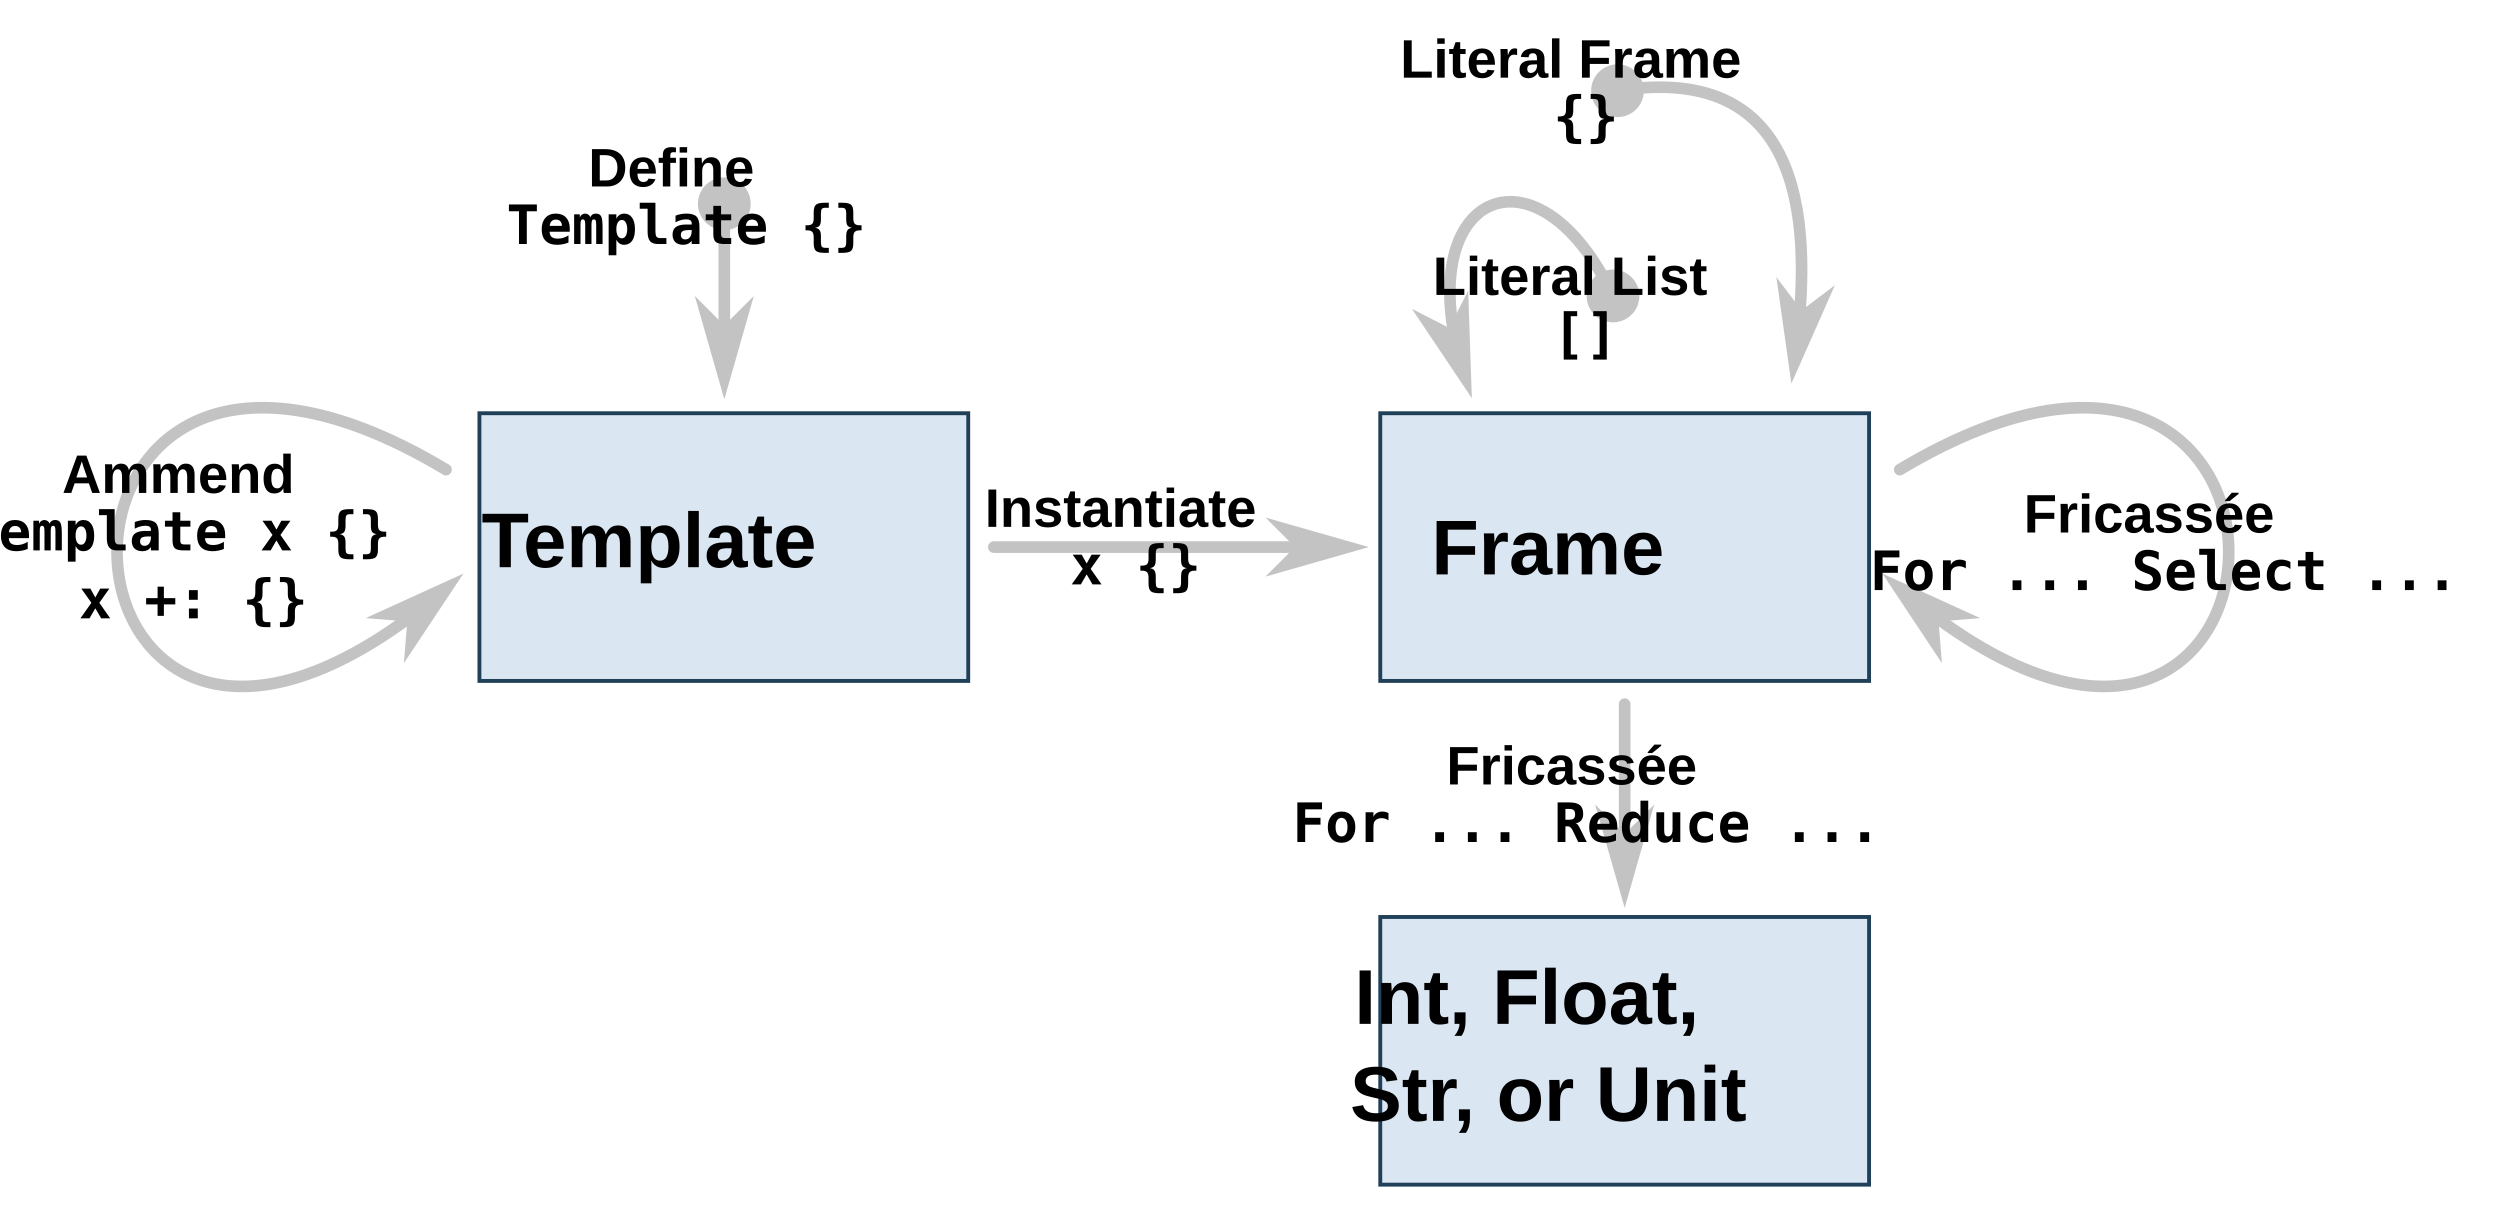
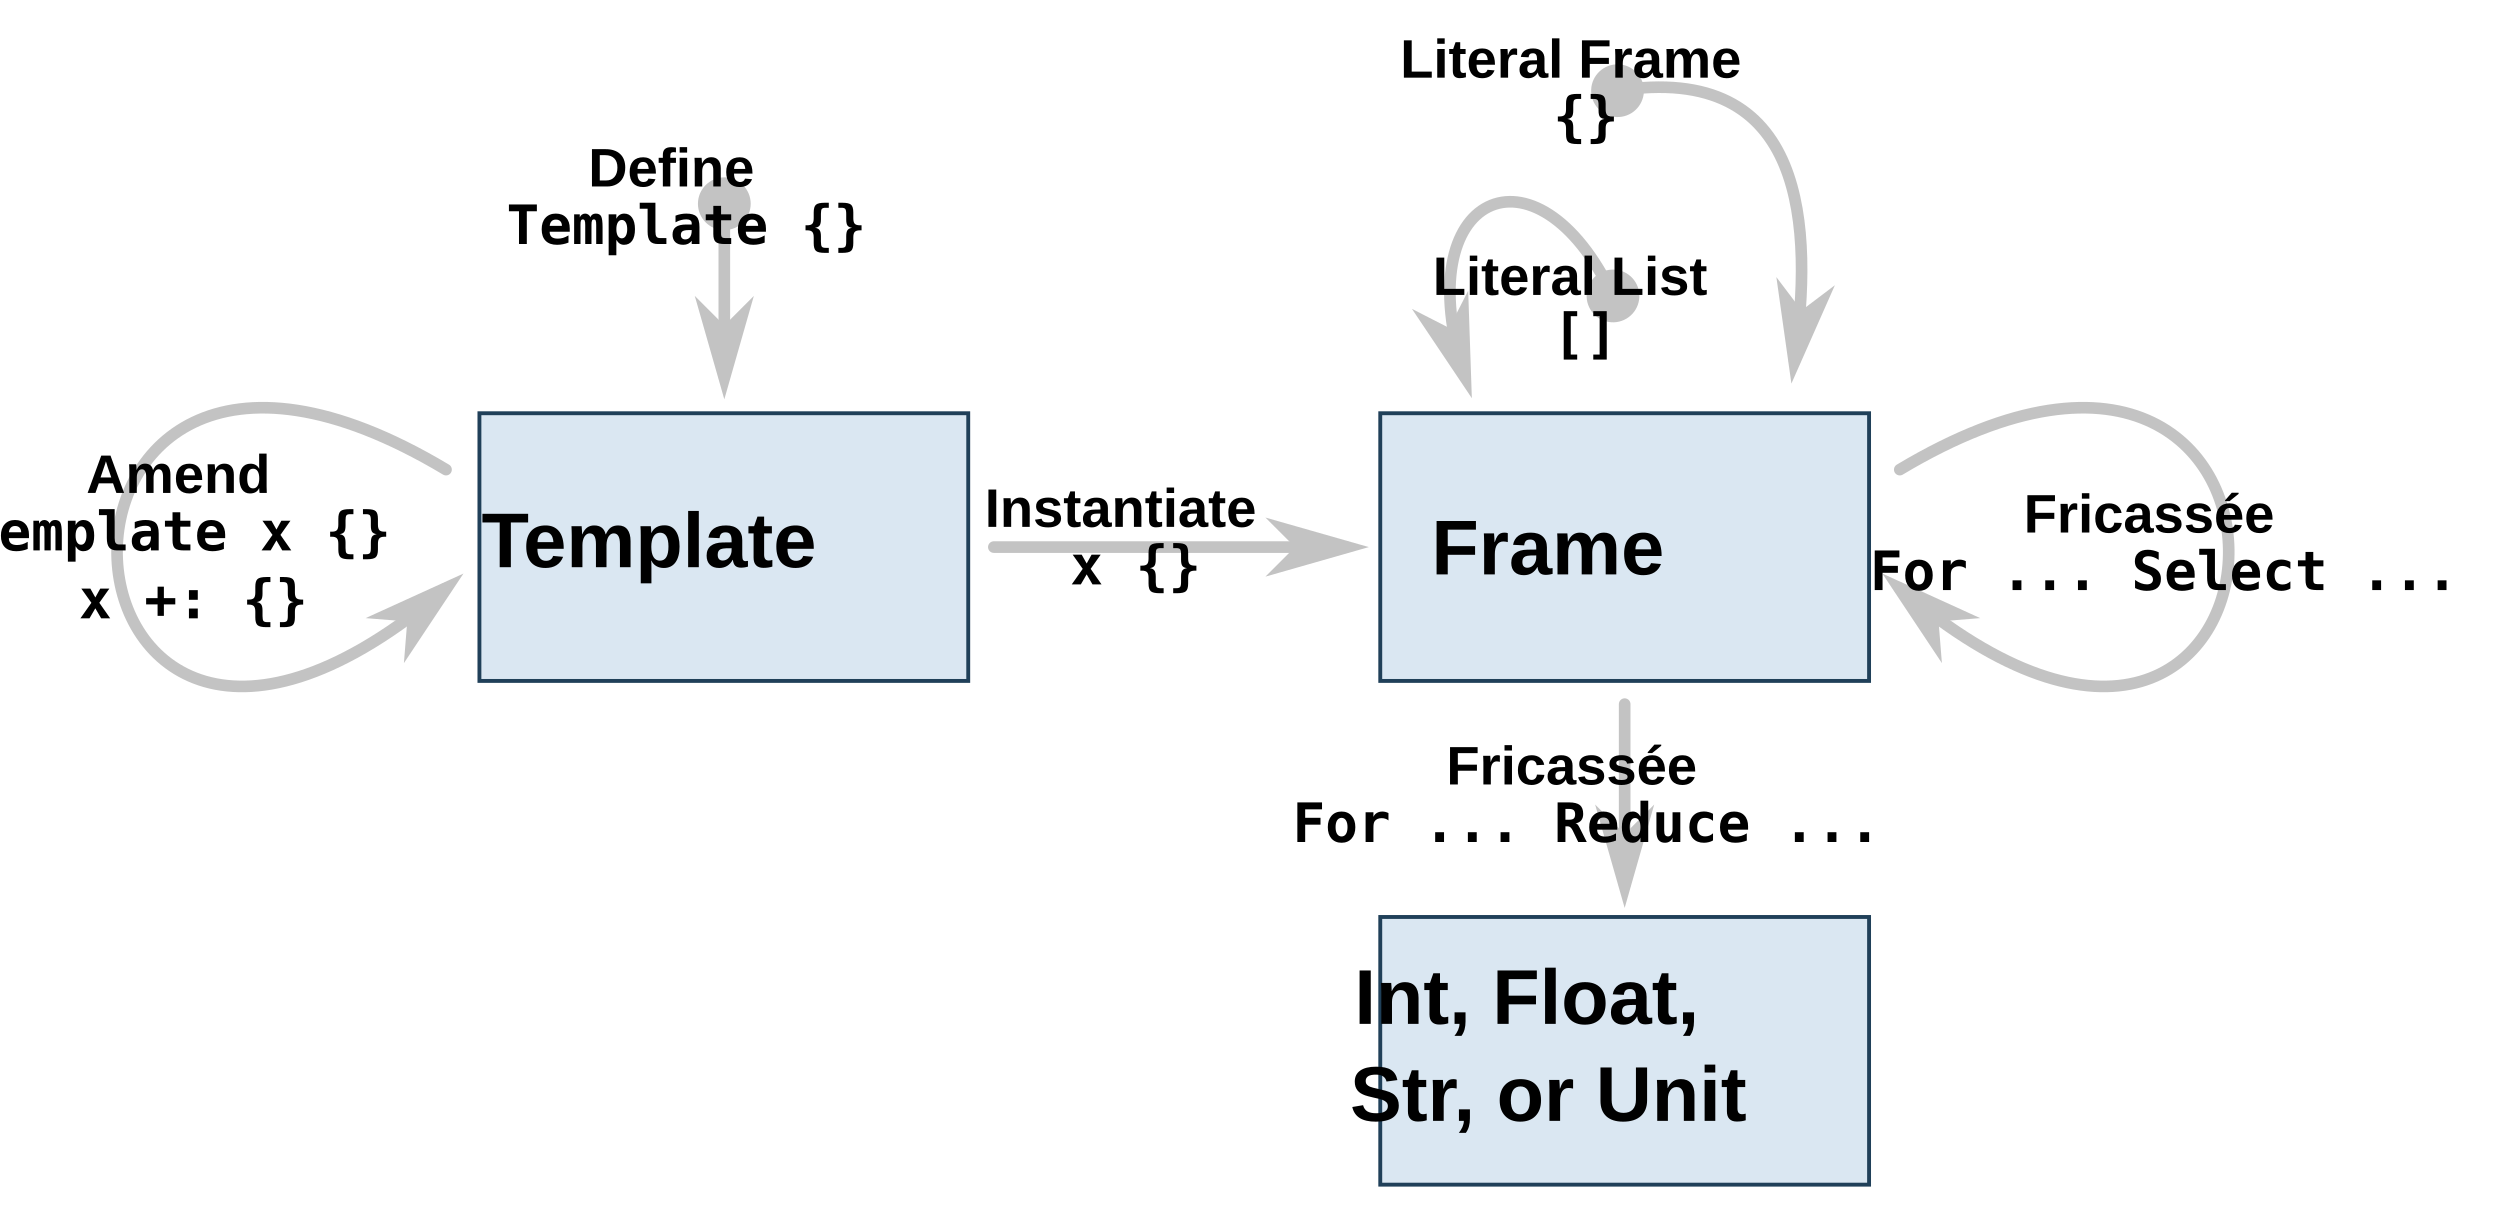
<svg xmlns="http://www.w3.org/2000/svg" width="644.423" height="315.868" id="svg3173" version="1.1">
  <defs id="defs3175">
    <marker orient="auto" refY="0" refX="0" id="DotM" style="overflow:visible">
      <path id="path4998" d="m -2.5,-1 c 0,2.76 -2.24,5 -5,5 -2.76,0 -5,-2.24 -5,-5 0,-2.76 2.24,-5 5,-5 2.76,0 5,2.24 5,5 z" style="fill-rule:evenodd;stroke:#000000;stroke-width:1pt" transform="matrix(0.4,0,0,0.4,2.96,0.4)" />
    </marker>
    <marker orient="auto" refY="0" refX="0" id="Arrow1Mstart" style="overflow:visible">
      <path id="path4940" d="M 0,0 5,-5 -12.5,0 5,5 0,0 z" style="fill-rule:evenodd;stroke:#000000;stroke-width:1pt" transform="matrix(0.4,0,0,0.4,4,0)" />
    </marker>
  </defs>
  <g id="layer1" transform="translate(33.58105,-270.3407)">
    <g id="g4508" transform="translate(0,3.5)">
      <rect y="373.362" x="90" height="69" width="126" id="rect4506" style="fill:#dae7f2;fill-opacity:1;fill-rule:evenodd;stroke:#204059;stroke-opacity:1" />
      <text id="text3181" y="413.048" x="153.161" style="font-size:20px;font-style:normal;font-variant:normal;font-weight:bold;font-stretch:normal;text-align:center;line-height:125%;letter-spacing:0px;word-spacing:0px;text-anchor:middle;fill:#000000;fill-opacity:1;stroke:none;font-family:Arial;-inkscape-font-specification:Sans" xml:space="preserve">
        <tspan y="413.048" x="153.161" id="tspan3183">Template</tspan>
      </text>
    </g>
    <g id="g4513" transform="translate(25.20801,-3.5)">
      <rect style="fill:#dae7f2;fill-opacity:1;fill-rule:evenodd;stroke:#204059;stroke-opacity:1" id="rect4504" width="126" height="69" x="297" y="380.362" />
      <text id="text3185" y="421.903" x="359.639" style="font-size:20px;font-style:normal;font-variant:normal;font-weight:bold;font-stretch:normal;text-align:center;line-height:125%;letter-spacing:0px;word-spacing:0px;text-anchor:middle;fill:#000000;fill-opacity:1;stroke:none;font-family:Arial;-inkscape-font-specification:Sans" xml:space="preserve">
        <tspan y="421.903" x="359.639" id="tspan3187">Frame</tspan>
      </text>
    </g>
    <g id="g4518" transform="translate(-16.79199,26)">
      <rect y="480.709" x="339" height="69" width="126" id="rect3983" style="fill:#dae7f2;fill-opacity:1;fill-rule:evenodd;stroke:#204059;stroke-opacity:1" />
      <text id="text3189" y="508.27" x="401.771" style="font-size:20px;font-style:normal;font-variant:normal;font-weight:bold;font-stretch:normal;text-align:center;line-height:125%;letter-spacing:0px;word-spacing:0px;text-anchor:middle;fill:#000000;fill-opacity:1;stroke:none;font-family:Arial;-inkscape-font-specification:Sans" xml:space="preserve">
        <tspan y="508.27" x="401.771" id="tspan3191">Int, Float,</tspan>
        <tspan id="tspan3193" y="533.27" x="401.771">Str, or Unit</tspan>
      </text>
    </g>
    <text xml:space="preserve" style="font-size:14px;font-style:normal;font-variant:normal;font-weight:bold;font-stretch:normal;text-align:center;line-height:125%;letter-spacing:0px;word-spacing:0px;text-anchor:middle;fill:#000000;fill-opacity:1;stroke:none;font-family:Arial;-inkscape-font-specification:Sans" x="26" y="397.4" id="text4524">
-       <tspan id="tspan4526" x="26" y="397.4">Ammend</tspan>
+       <tspan id="tspan4526" x="26" y="397.4">Amend</tspan>
      <tspan x="26" y="412.223" id="tspan4528" style="font-style:normal;font-variant:normal;font-weight:bold;font-stretch:normal;font-family:Consolas;-inkscape-font-specification:Consolas Bold">Template x {}</tspan>
      <tspan x="26" y="429.723" id="tspan4530" style="font-style:normal;font-variant:normal;font-weight:bold;font-stretch:normal;font-family:Consolas;-inkscape-font-specification:Consolas Bold">x +: {}</tspan>
    </text>
    <text xml:space="preserve" style="font-size:14px;font-style:normal;font-variant:normal;font-weight:bold;font-stretch:normal;text-align:center;line-height:125%;letter-spacing:0px;word-spacing:0px;text-anchor:middle;fill:#000000;fill-opacity:1;stroke:none;font-family:Arial;-inkscape-font-specification:Sans" x="268.889" y="406.15" id="text4532">
      <tspan id="tspan4534" x="268.889" y="406.15">Instantiate</tspan>
      <tspan x="268.889" y="420.973" id="tspan4536" style="font-style:normal;font-variant:normal;font-weight:bold;font-stretch:normal;font-family:Consolas;-inkscape-font-specification:Consolas Bold">x {}</tspan>
    </text>
    <text xml:space="preserve" style="font-size:14px;font-style:normal;font-variant:normal;font-weight:bold;font-stretch:normal;text-align:center;line-height:125%;letter-spacing:0px;word-spacing:0px;text-anchor:middle;fill:#000000;fill-opacity:1;stroke:none;font-family:Arial;-inkscape-font-specification:Sans" x="153.079" y="318.417" id="text4538">
      <tspan id="tspan4540" x="153.079" y="318.417">Define</tspan>
      <tspan x="153.079" y="333.24" id="tspan4542" style="font-style:normal;font-variant:normal;font-weight:bold;font-stretch:normal;font-family:Consolas;-inkscape-font-specification:Consolas Bold">Template {}</tspan>
    </text>
    <text xml:space="preserve" style="font-size:14px;font-style:normal;font-variant:normal;font-weight:bold;font-stretch:normal;text-align:center;line-height:125%;letter-spacing:0px;word-spacing:0px;text-anchor:middle;fill:#000000;fill-opacity:1;stroke:none;font-family:Arial;-inkscape-font-specification:Sans" x="384.935" y="290.362" id="text4544">
      <tspan id="tspan4546" x="384.935" y="290.362">Literal Frame</tspan>
      <tspan x="384.935" y="305.185" id="tspan4548" style="font-style:normal;font-variant:normal;font-weight:bold;font-stretch:normal;font-family:Consolas;-inkscape-font-specification:Consolas Bold">{}</tspan>
    </text>
    <text xml:space="preserve" style="font-size:14px;font-style:normal;font-variant:normal;font-weight:bold;font-stretch:normal;text-align:center;line-height:125%;letter-spacing:0px;word-spacing:0px;text-anchor:middle;fill:#000000;fill-opacity:1;stroke:none;font-family:Arial;-inkscape-font-specification:Sans" x="384.764" y="346.362" id="text4550">
      <tspan id="tspan4552" x="384.764" y="346.362">Literal List</tspan>
      <tspan x="384.764" y="361.185" id="tspan4554" style="font-style:normal;font-variant:normal;font-weight:bold;font-stretch:normal;font-family:Consolas;-inkscape-font-specification:Consolas Bold">[]</tspan>
    </text>
    <text xml:space="preserve" style="font-size:14px;font-style:normal;font-variant:normal;font-weight:bold;font-stretch:normal;text-align:center;line-height:125%;letter-spacing:0px;word-spacing:0px;text-anchor:middle;fill:#000000;fill-opacity:1;stroke:none;font-family:Arial;-inkscape-font-specification:Sans" x="534" y="407.62" id="text4556">
      <tspan id="tspan4558" x="534" y="407.62">Fricassée</tspan>
      <tspan x="534" y="422.442" id="tspan4560" style="font-style:normal;font-variant:normal;font-weight:bold;font-stretch:normal;font-family:Consolas;-inkscape-font-specification:Consolas Bold">For ... Select ...</tspan>
    </text>
    <text xml:space="preserve" style="font-size:14px;font-style:normal;font-variant:normal;font-weight:bold;font-stretch:normal;text-align:center;line-height:125%;letter-spacing:0px;word-spacing:0px;text-anchor:middle;fill:#000000;fill-opacity:1;stroke:none;font-family:Arial;-inkscape-font-specification:Sans" x="385.17" y="472.55" id="text4562">
      <tspan id="tspan4564" x="385.17" y="472.55">Fricassée</tspan>
      <tspan x="385.17" y="487.373" id="tspan4566" style="font-style:normal;font-variant:normal;font-weight:bold;font-stretch:normal;font-family:Consolas;-inkscape-font-specification:Consolas Bold">For ... Reduce ...</tspan>
    </text>
    <path style="opacity:0.235;fill:none;stroke:#000000;stroke-width:3;stroke-linecap:round;stroke-linejoin:round;stroke-miterlimit:4;stroke-opacity:1;stroke-dasharray:none;marker-start:url(#Arrow1Mstart);marker-end:url(#DotM)" d="m 429,363.362 c 4.75,-34.208 3.5,-77.417 -45.75,-69.625" id="path4568" />
    <path id="path5374" d="m 385.208,498.473 0,-46.625" style="opacity:0.235;fill:none;stroke:#000000;stroke-width:3;stroke-linecap:round;stroke-linejoin:round;stroke-miterlimit:4;stroke-opacity:1;stroke-dasharray:none;marker-start:url(#Arrow1Mstart);marker-end:none" />
    <path id="path5376" d="m 313.354,411.362 -90.75,0" style="opacity:0.235;fill:none;stroke:#000000;stroke-width:3;stroke-linecap:round;stroke-linejoin:round;stroke-miterlimit:4;stroke-opacity:1;stroke-dasharray:none;marker-start:url(#Arrow1Mstart);marker-end:none" />
    <path id="path5378" d="m 456.125,422.018 c 107.75,91.792 118.25,-101.417 0,-30.625" style="opacity:0.235;fill:none;stroke:#000000;stroke-width:3;stroke-linecap:round;stroke-linejoin:round;stroke-miterlimit:4;stroke-opacity:1;stroke-dasharray:none;marker-start:url(#Arrow1Mstart);marker-end:none" />
    <path style="opacity:0.235;fill:none;stroke:#000000;stroke-width:3;stroke-linecap:round;stroke-linejoin:round;stroke-miterlimit:4;stroke-opacity:1;stroke-dasharray:none;marker-start:url(#Arrow1Mstart);marker-end:none" d="m 81.387,422.018 c -107.75,91.792 -118.25,-101.417 0,-30.625" id="path5380" />
    <path id="path5401" d="m 344,367.362 c -15.25,-47.208 18.5,-62.417 38.25,-20.625" style="opacity:0.235;fill:none;stroke:#000000;stroke-width:3;stroke-linecap:round;stroke-linejoin:round;stroke-miterlimit:4;stroke-opacity:1;stroke-dasharray:none;marker-start:url(#Arrow1Mstart);marker-mid:none;marker-end:url(#DotM)" />
    <path style="opacity:0.235;fill:none;stroke:#000000;stroke-width:3;stroke-linecap:round;stroke-linejoin:round;stroke-miterlimit:4;stroke-opacity:1;stroke-dasharray:none;marker-start:url(#Arrow1Mstart);marker-end:url(#DotM)" d="m 153.125,367.362 0,-44.625" id="path5403" />
  </g>
</svg>
